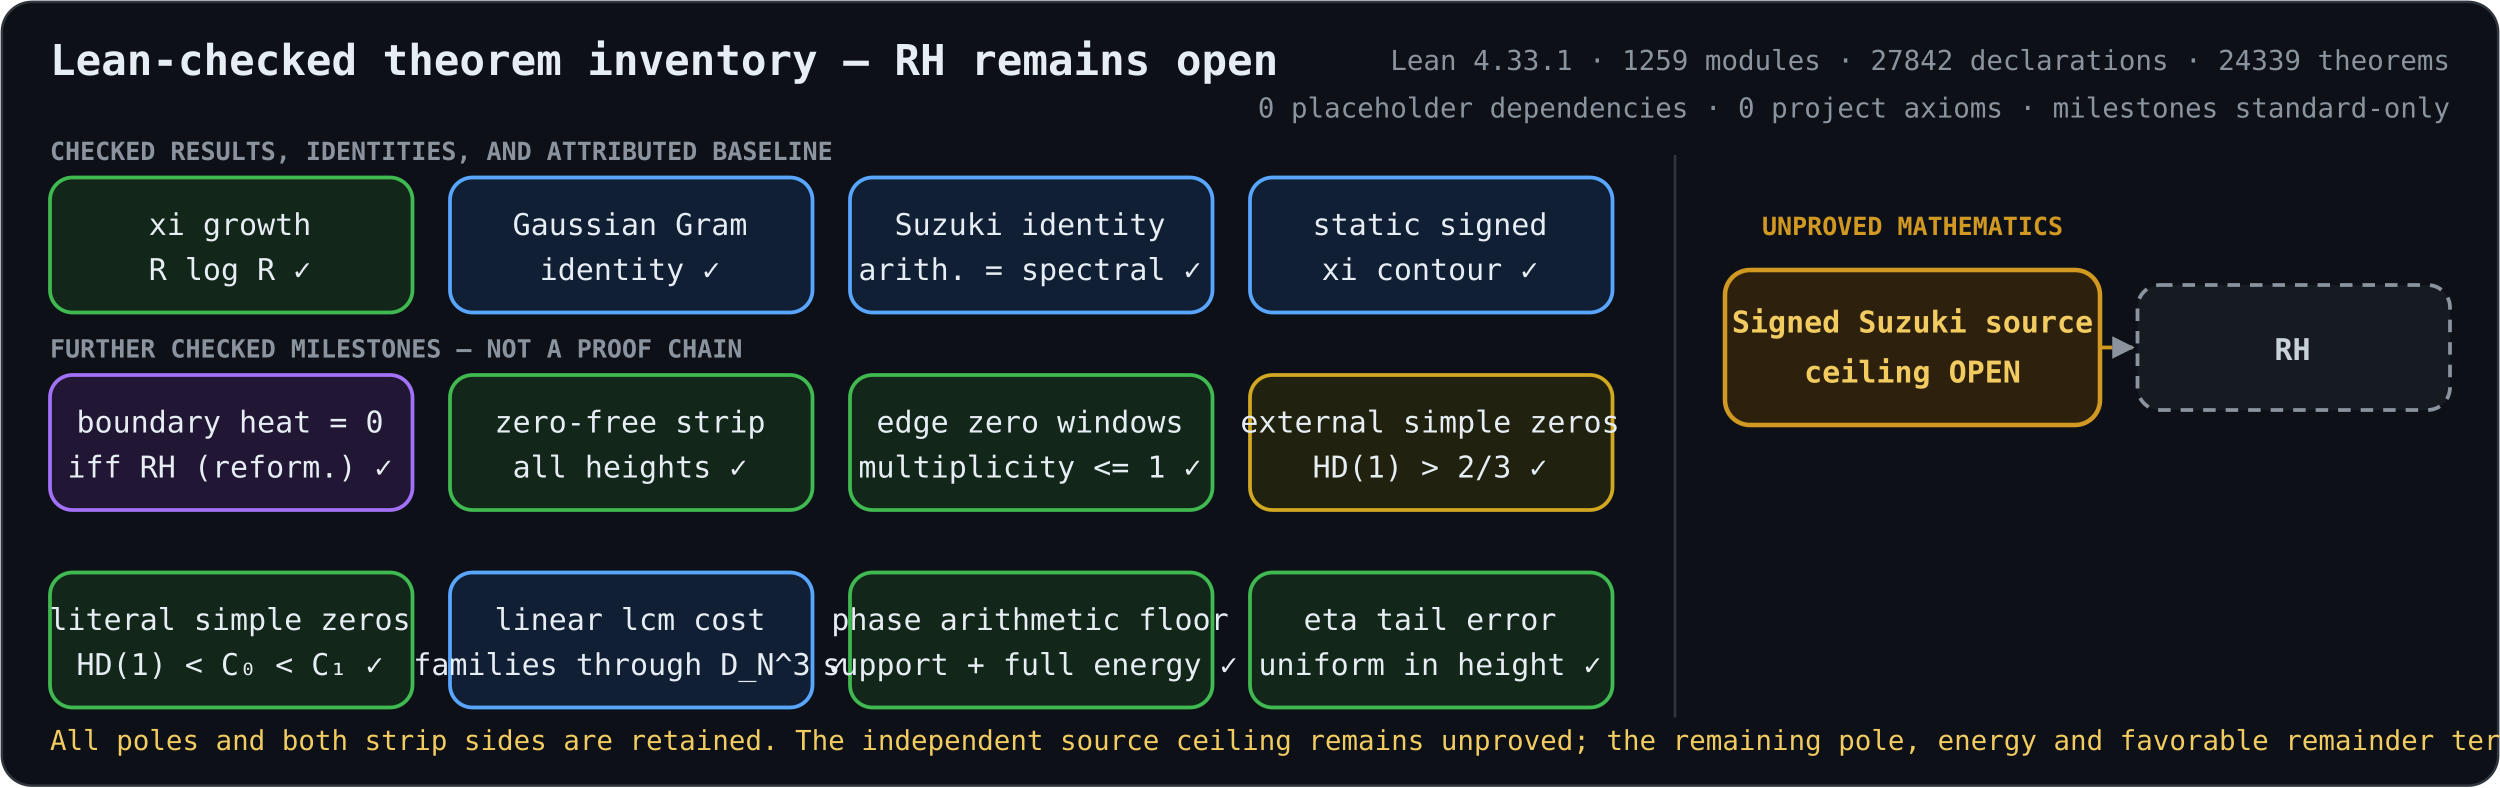
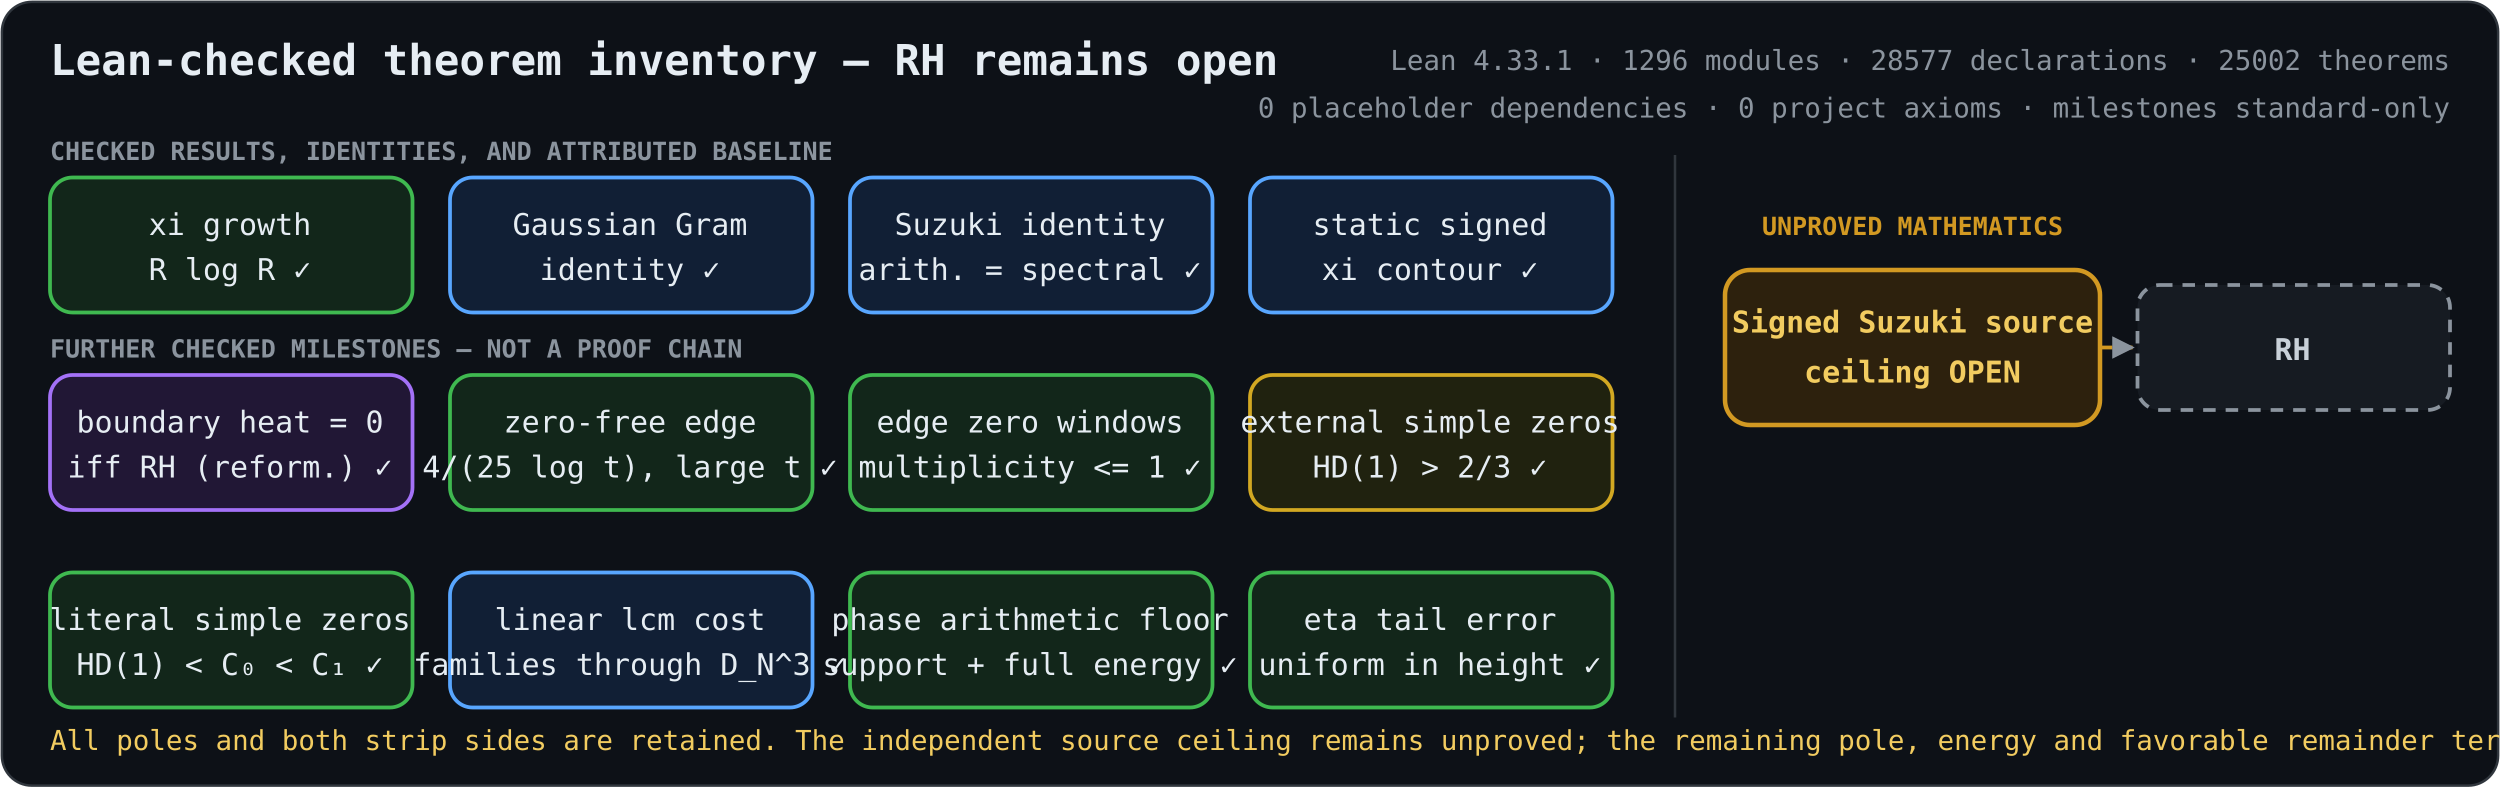
<svg xmlns="http://www.w3.org/2000/svg" role="img" aria-labelledby="title description" viewBox="0 0 1000 315">
  <defs>
    <marker id="arrow" viewBox="0 0 10 10" refX="9" refY="5" markerWidth="6" markerHeight="6" orient="auto-start-reverse">
      <path d="M 0 0 L 10 5 L 0 10 z" fill="#8b949e" />
    </marker>
    <style>
      .bg { fill: #0d1117; stroke: #30363d; }
      text { fill: #e6edf3; font-family: ui-monospace, SFMono-Regular, Menlo, Consolas, monospace; font-size: 12px; text-anchor: middle; }
      .heading { font-size: 17px; font-weight: 700; text-anchor: start; }
      .metrics { fill: #8b949e; font-size: 11px; text-anchor: end; }
      .proved rect { fill: #12261a; stroke: #3fb950; stroke-width: 1.5; }
      .proved.equivalence rect { fill: #211735; stroke: #a371f7; }
      .proved.bridge rect { fill: #111f35; stroke: #58a6ff; }
      .proved.external rect { fill: #20220f; stroke: #d2a822; }
      .open rect { fill: #2d210d; stroke: #d29922; stroke-width: 1.8; }
      .goal rect { fill: #161b22; stroke: #8b949e; stroke-width: 1.5; stroke-dasharray: 5 4; }
      .open text { fill: #f2cc60; font-weight: 700; }
      .goal text { fill: #c9d1d9; font-weight: 700; }
      .open-edge { fill: none; stroke: #d29922; stroke-width: 1.5; stroke-dasharray: 5 4; marker-end: url(#arrow); }
      .section { fill: #8b949e; font-size: 10px; font-weight: 700; text-anchor: start; }
      .gap-label { fill: #d29922; font-size: 10px; font-weight: 700; }
      .frontier { fill: #f2cc60; font-size: 11px; text-anchor: start; }
    </style>
  </defs>
  <rect class="bg" x="0.75" y="0.75" width="998.5" height="313.5" rx="12" />
  <text class="heading" x="20" y="30">Lean-checked theorem inventory — RH remains open</text>
-   <text class="metrics" x="980" y="28">Lean 4.33.1 · 1259 modules · 27842 declarations · 24339 theorems</text>
+   <text class="metrics" x="980" y="28">Lean 4.33.1 · 1296 modules · 28577 declarations · 25002 theorems</text>
  <text class="metrics" x="980" y="47">0 placeholder dependencies · 0 project axioms · milestones standard-only</text>
  <text class="section" x="20" y="64">CHECKED RESULTS, IDENTITIES, AND ATTRIBUTED BASELINE</text>
  <text class="section" x="20" y="143">FURTHER CHECKED MILESTONES — NOT A PROOF CHAIN</text>
  <line x1="670" y1="62" x2="670" y2="287" stroke="#30363d" />
  <text class="gap-label" x="765" y="94">UNPROVED MATHEMATICS</text>
  <path class="open-edge" d="M840 139 H853" />
  <g class="proved unconditional">
    <rect x="20" y="71" width="145" height="54" rx="9" />
    <text x="92" y="94">xi growth</text>
    <text x="92" y="112">R log R  ✓</text>
  </g>
  <g class="proved bridge">
    <rect x="180" y="71" width="145" height="54" rx="9" />
    <text x="252" y="94">Gaussian Gram</text>
    <text x="252" y="112">identity  ✓</text>
  </g>
  <g class="proved bridge">
    <rect x="340" y="71" width="145" height="54" rx="9" />
    <text x="412" y="94">Suzuki identity</text>
    <text x="412" y="112">arith. = spectral  ✓</text>
  </g>
  <g class="proved bridge">
    <rect x="500" y="71" width="145" height="54" rx="9" />
    <text x="572" y="94">static signed</text>
    <text x="572" y="112">xi contour  ✓</text>
  </g>
  <g class="proved equivalence">
    <rect x="20" y="150" width="145" height="54" rx="9" />
    <text x="92" y="173">boundary heat = 0</text>
    <text x="92" y="191">iff RH (reform.)  ✓</text>
  </g>
  <g class="proved unconditional">
    <rect x="180" y="150" width="145" height="54" rx="9" />
-     <text x="252" y="173">zero-free strip</text>
-     <text x="252" y="191">all heights  ✓</text>
+     <text x="252" y="173">zero-free edge</text>
+     <text x="252" y="191">4/(25 log t), large t  ✓</text>
  </g>
  <g class="proved unconditional">
    <rect x="340" y="150" width="145" height="54" rx="9" />
    <text x="412" y="173">edge zero windows</text>
    <text x="412" y="191">multiplicity &lt;= 1  ✓</text>
  </g>
  <g class="proved external">
    <rect x="500" y="150" width="145" height="54" rx="9" />
    <text x="572" y="173">external simple zeros</text>
    <text x="572" y="191">HD(1) &gt; 2/3  ✓</text>
  </g>
  <g class="proved unconditional">
    <rect x="20" y="229" width="145" height="54" rx="9" />
    <text x="92" y="252">literal simple zeros</text>
    <text x="92" y="270">HD(1) &lt; C₀ &lt; C₁  ✓</text>
  </g>
  <g class="proved bridge">
    <rect x="180" y="229" width="145" height="54" rx="9" />
    <text x="252" y="252">linear lcm cost</text>
    <text x="252" y="270">families through D_N^3  ✓</text>
  </g>
  <g class="proved unconditional">
    <rect x="340" y="229" width="145" height="54" rx="9" />
    <text x="412" y="252">phase arithmetic floor</text>
    <text x="412" y="270">support + full energy  ✓</text>
  </g>
  <g class="proved unconditional">
    <rect x="500" y="229" width="145" height="54" rx="9" />
    <text x="572" y="252">eta tail error</text>
    <text x="572" y="270">uniform in height  ✓</text>
  </g>
  <g class="open">
    <rect x="690" y="108" width="150" height="62" rx="10" />
    <text x="765" y="133">Signed Suzuki source</text>
    <text x="765" y="153">ceiling OPEN</text>
  </g>
  <g class="goal">
    <rect x="855" y="114" width="125" height="50" rx="9" />
    <text x="917" y="144">RH</text>
  </g>
  <text class="frontier" x="20" y="300">All poles and both strip sides are retained. The independent source ceiling remains unproved; the remaining pole, energy and favorable remainder terms must stay coupled.</text>
</svg>
